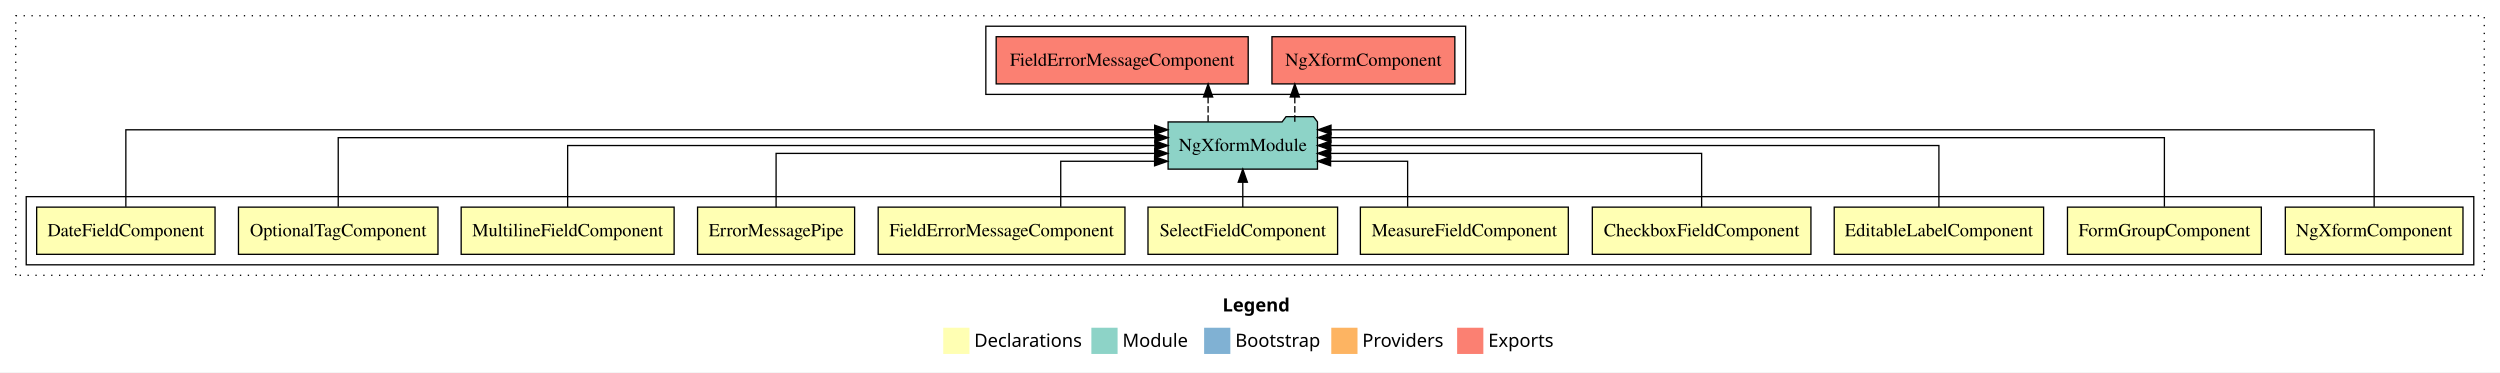
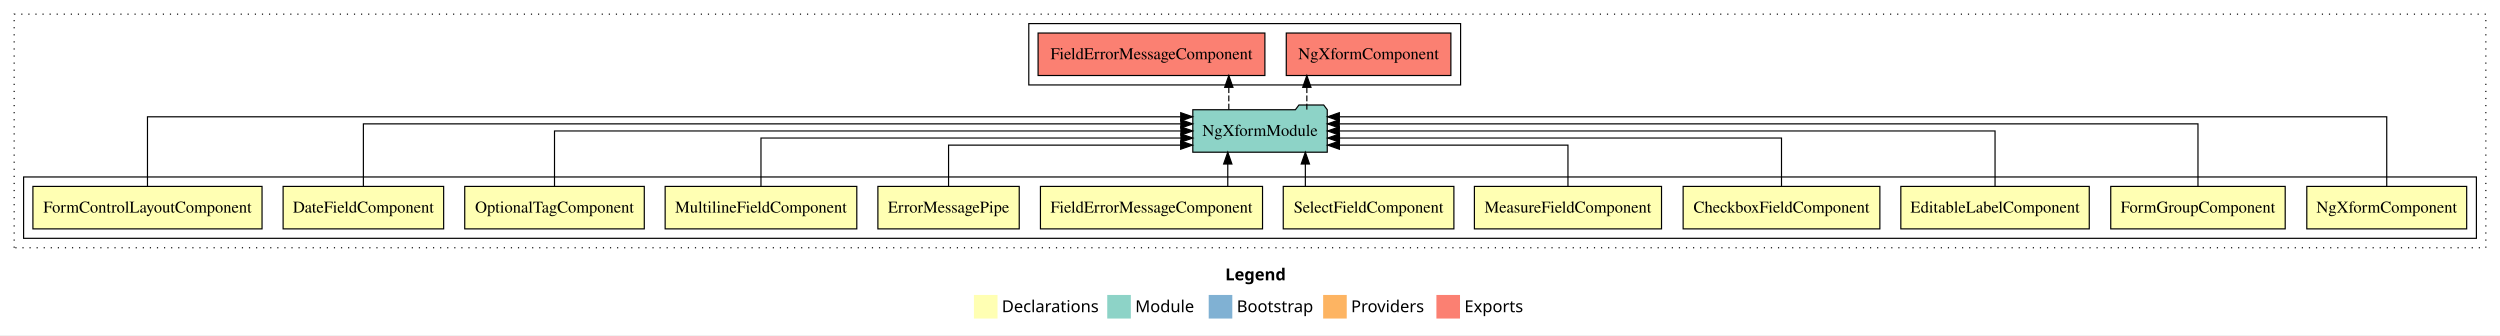
- <svg xmlns="http://www.w3.org/2000/svg" width="1907pt" height="284pt" viewBox="0.00 0.00 1907.00 284.00">
+ <svg xmlns="http://www.w3.org/2000/svg" width="2119pt" height="284pt" viewBox="0.00 0.00 2119.00 284.00">
  <g id="graph0" class="graph" transform="scale(1 1) rotate(0) translate(4 280)">
-     <polygon fill="#ffffff" stroke="transparent" points="-4,4 -4,-280 1903,-280 1903,4 -4,4" />
-     <text text-anchor="start" x="928.509" y="-42.4" font-family="sans-serif" font-weight="bold" font-size="14.00" fill="#000000">Legend</text>
-     <polygon fill="#ffffb3" stroke="transparent" points="715.5,-10 715.5,-30 735.5,-30 735.5,-10 715.5,-10" />
-     <text text-anchor="start" x="739.129" y="-15.4" font-family="sans-serif" font-size="14.00" fill="#000000">  Declarations</text>
-     <polygon fill="#8dd3c7" stroke="transparent" points="828.5,-10 828.5,-30 848.5,-30 848.5,-10 828.5,-10" />
-     <text text-anchor="start" x="852.225" y="-15.4" font-family="sans-serif" font-size="14.00" fill="#000000">  Module</text>
-     <polygon fill="#80b1d3" stroke="transparent" points="914.5,-10 914.5,-30 934.5,-30 934.5,-10 914.5,-10" />
-     <text text-anchor="start" x="938.281" y="-15.4" font-family="sans-serif" font-size="14.00" fill="#000000">  Bootstrap</text>
-     <polygon fill="#fdb462" stroke="transparent" points="1011.5,-10 1011.5,-30 1031.5,-30 1031.5,-10 1011.5,-10" />
-     <text text-anchor="start" x="1035.173" y="-15.4" font-family="sans-serif" font-size="14.00" fill="#000000">  Providers</text>
-     <polygon fill="#fb8072" stroke="transparent" points="1107.5,-10 1107.5,-30 1127.5,-30 1127.5,-10 1107.5,-10" />
-     <text text-anchor="start" x="1131.226" y="-15.4" font-family="sans-serif" font-size="14.00" fill="#000000">  Exports</text>
+     <polygon fill="#ffffff" stroke="transparent" points="-4,4 -4,-280 2115,-280 2115,4 -4,4" />
+     <text text-anchor="start" x="1034.509" y="-42.4" font-family="sans-serif" font-weight="bold" font-size="14.00" fill="#000000">Legend</text>
+     <polygon fill="#ffffb3" stroke="transparent" points="821.5,-10 821.5,-30 841.5,-30 841.5,-10 821.5,-10" />
+     <text text-anchor="start" x="845.129" y="-15.4" font-family="sans-serif" font-size="14.00" fill="#000000">  Declarations</text>
+     <polygon fill="#8dd3c7" stroke="transparent" points="934.5,-10 934.5,-30 954.5,-30 954.5,-10 934.5,-10" />
+     <text text-anchor="start" x="958.225" y="-15.4" font-family="sans-serif" font-size="14.00" fill="#000000">  Module</text>
+     <polygon fill="#80b1d3" stroke="transparent" points="1020.5,-10 1020.5,-30 1040.5,-30 1040.5,-10 1020.5,-10" />
+     <text text-anchor="start" x="1044.281" y="-15.4" font-family="sans-serif" font-size="14.00" fill="#000000">  Bootstrap</text>
+     <polygon fill="#fdb462" stroke="transparent" points="1117.5,-10 1117.5,-30 1137.5,-30 1137.5,-10 1117.5,-10" />
+     <text text-anchor="start" x="1141.173" y="-15.4" font-family="sans-serif" font-size="14.00" fill="#000000">  Providers</text>
+     <polygon fill="#fb8072" stroke="transparent" points="1213.5,-10 1213.5,-30 1233.5,-30 1233.5,-10 1213.5,-10" />
+     <text text-anchor="start" x="1237.226" y="-15.4" font-family="sans-serif" font-size="14.00" fill="#000000">  Exports</text>
    <g id="clust1" class="cluster">
-       <polygon fill="none" stroke="#000000" stroke-dasharray="1,5" points="8,-70 8,-268 1891,-268 1891,-70 8,-70" />
+       <polygon fill="none" stroke="#000000" stroke-dasharray="1,5" points="8,-70 8,-268 2103,-268 2103,-70 8,-70" />
    </g>
    <g id="clust2" class="cluster">
-       <polygon fill="none" stroke="#000000" points="16,-78 16,-130 1883,-130 1883,-78 16,-78" />
+       <polygon fill="none" stroke="#000000" points="16,-78 16,-130 2095,-130 2095,-78 16,-78" />
    </g>
-     <g id="clust15" class="cluster">
-       <polygon fill="none" stroke="#000000" points="748,-208 748,-260 1114,-260 1114,-208 748,-208" />
+     <g id="clust16" class="cluster">
+       <polygon fill="none" stroke="#000000" points="868,-208 868,-260 1234,-260 1234,-208 868,-208" />
    </g>
    <g id="node1" class="node">
-       <polygon fill="#ffffb3" stroke="#000000" points="1874.758,-122 1739.242,-122 1739.242,-86 1874.758,-86 1874.758,-122" />
-       <text text-anchor="middle" x="1807" y="-99.8" font-family="Times,serif" font-size="14.00" fill="#000000">NgXformComponent</text>
+       <polygon fill="#ffffb3" stroke="#000000" points="2086.758,-122 1951.242,-122 1951.242,-86 2086.758,-86 2086.758,-122" />
+       <text text-anchor="middle" x="2019" y="-99.8" font-family="Times,serif" font-size="14.00" fill="#000000">NgXformComponent</text>
+     </g>
+     <g id="node13" class="node">
+       <polygon fill="#8dd3c7" stroke="#000000" points="1120.975,-187 1117.975,-191 1096.975,-191 1093.975,-187 1007.025,-187 1007.025,-151 1120.975,-151 1120.975,-187" />
+       <text text-anchor="middle" x="1064" y="-164.8" font-family="Times,serif" font-size="14.00" fill="#000000">NgXformModule</text>
+     </g>
+     <g id="edge1" class="edge">
+       <path fill="none" stroke="#000000" d="M2019,-122.248C2019,-145.018 2019,-181 2019,-181 2019,-181 1131.234,-181 1131.234,-181" />
+       <polygon fill="#000000" stroke="#000000" points="1131.234,-177.5 1121.234,-181 1131.234,-184.5 1131.234,-177.5" />
+     </g>
+     <g id="node2" class="node">
+       <polygon fill="#ffffb3" stroke="#000000" points="1932.934,-122 1785.066,-122 1785.066,-86 1932.934,-86 1932.934,-122" />
+       <text text-anchor="middle" x="1859" y="-99.8" font-family="Times,serif" font-size="14.00" fill="#000000">FormGroupComponent</text>
+     </g>
+     <g id="edge2" class="edge">
+       <path fill="none" stroke="#000000" d="M1859,-122.284C1859,-143.321 1859,-175 1859,-175 1859,-175 1131.174,-175 1131.174,-175" />
+       <polygon fill="#000000" stroke="#000000" points="1131.175,-171.5 1121.174,-175 1131.174,-178.5 1131.175,-171.5" />
+     </g>
+     <g id="node3" class="node">
+       <polygon fill="#ffffb3" stroke="#000000" points="1766.859,-122 1607.141,-122 1607.141,-86 1766.859,-86 1766.859,-122" />
+       <text text-anchor="middle" x="1687" y="-99.8" font-family="Times,serif" font-size="14.00" fill="#000000">EditableLabelComponent</text>
+     </g>
+     <g id="edge3" class="edge">
+       <path fill="none" stroke="#000000" d="M1687,-122.106C1687,-141.339 1687,-169 1687,-169 1687,-169 1131.216,-169 1131.216,-169" />
+       <polygon fill="#000000" stroke="#000000" points="1131.216,-165.5 1121.216,-169 1131.216,-172.5 1131.216,-165.5" />
+     </g>
+     <g id="node4" class="node">
+       <polygon fill="#ffffb3" stroke="#000000" points="1589.377,-122 1422.623,-122 1422.623,-86 1589.377,-86 1589.377,-122" />
+       <text text-anchor="middle" x="1506" y="-99.8" font-family="Times,serif" font-size="14.00" fill="#000000">CheckboxFieldComponent</text>
+     </g>
+     <g id="edge4" class="edge">
+       <path fill="none" stroke="#000000" d="M1506,-122.022C1506,-139.373 1506,-163 1506,-163 1506,-163 1131.331,-163 1131.331,-163" />
+       <polygon fill="#000000" stroke="#000000" points="1131.331,-159.5 1121.331,-163 1131.331,-166.5 1131.331,-159.5" />
+     </g>
+     <g id="node5" class="node">
+       <polygon fill="#ffffb3" stroke="#000000" points="1404.305,-122 1245.695,-122 1245.695,-86 1404.305,-86 1404.305,-122" />
+       <text text-anchor="middle" x="1325" y="-99.8" font-family="Times,serif" font-size="14.00" fill="#000000">MeasureFieldComponent</text>
+     </g>
+     <g id="edge5" class="edge">
+       <path fill="none" stroke="#000000" d="M1325,-122.24C1325,-137.571 1325,-157 1325,-157 1325,-157 1131.278,-157 1131.278,-157" />
+       <polygon fill="#000000" stroke="#000000" points="1131.278,-153.5 1121.278,-157 1131.277,-160.5 1131.278,-153.5" />
+     </g>
+     <g id="node6" class="node">
+       <polygon fill="#ffffb3" stroke="#000000" points="1228.319,-122 1083.681,-122 1083.681,-86 1228.319,-86 1228.319,-122" />
+       <text text-anchor="middle" x="1156" y="-99.8" font-family="Times,serif" font-size="14.00" fill="#000000">SelectFieldComponent</text>
+     </g>
+     <g id="edge6" class="edge">
+       <path fill="none" stroke="#000000" d="M1102.414,-122.106C1102.414,-122.106 1102.414,-140.991 1102.414,-140.991" />
+       <polygon fill="#000000" stroke="#000000" points="1098.914,-140.991 1102.414,-150.991 1105.914,-140.991 1098.914,-140.991" />
+     </g>
+     <g id="node7" class="node">
+       <polygon fill="#ffffb3" stroke="#000000" points="1066.123,-122 877.877,-122 877.877,-86 1066.123,-86 1066.123,-122" />
+       <text text-anchor="middle" x="972" y="-99.8" font-family="Times,serif" font-size="14.00" fill="#000000">FieldErrorMessageComponent</text>
+     </g>
+     <g id="edge7" class="edge">
+       <path fill="none" stroke="#000000" d="M1036.662,-122.106C1036.662,-122.106 1036.662,-140.991 1036.662,-140.991" />
+       <polygon fill="#000000" stroke="#000000" points="1033.162,-140.991 1036.662,-150.991 1040.162,-140.991 1033.162,-140.991" />
+     </g>
+     <g id="node8" class="node">
+       <polygon fill="#ffffb3" stroke="#000000" points="859.9,-122 740.1,-122 740.1,-86 859.9,-86 859.9,-122" />
+       <text text-anchor="middle" x="800" y="-99.8" font-family="Times,serif" font-size="14.00" fill="#000000">ErrorMessagePipe</text>
+     </g>
+     <g id="edge8" class="edge">
+       <path fill="none" stroke="#000000" d="M800,-122.24C800,-137.571 800,-157 800,-157 800,-157 996.716,-157 996.716,-157" />
+       <polygon fill="#000000" stroke="#000000" points="996.716,-160.5 1006.716,-157 996.716,-153.5 996.716,-160.5" />
+     </g>
+     <g id="node9" class="node">
+       <polygon fill="#ffffb3" stroke="#000000" points="722.223,-122 559.777,-122 559.777,-86 722.223,-86 722.223,-122" />
+       <text text-anchor="middle" x="641" y="-99.8" font-family="Times,serif" font-size="14.00" fill="#000000">MultilineFieldComponent</text>
+     </g>
+     <g id="edge9" class="edge">
+       <path fill="none" stroke="#000000" d="M641,-122.022C641,-139.373 641,-163 641,-163 641,-163 996.952,-163 996.952,-163" />
+       <polygon fill="#000000" stroke="#000000" points="996.952,-166.5 1006.952,-163 996.952,-159.5 996.952,-166.5" />
+     </g>
+     <g id="node10" class="node">
+       <polygon fill="#ffffb3" stroke="#000000" points="542.093,-122 389.907,-122 389.907,-86 542.093,-86 542.093,-122" />
+       <text text-anchor="middle" x="466" y="-99.8" font-family="Times,serif" font-size="14.00" fill="#000000">OptionalTagComponent</text>
+     </g>
+     <g id="edge10" class="edge">
+       <path fill="none" stroke="#000000" d="M466,-122.106C466,-141.339 466,-169 466,-169 466,-169 996.932,-169 996.932,-169" />
+       <polygon fill="#000000" stroke="#000000" points="996.932,-172.5 1006.932,-169 996.932,-165.5 996.932,-172.5" />
+     </g>
+     <g id="node11" class="node">
+       <polygon fill="#ffffb3" stroke="#000000" points="372.038,-122 235.962,-122 235.962,-86 372.038,-86 372.038,-122" />
+       <text text-anchor="middle" x="304" y="-99.8" font-family="Times,serif" font-size="14.00" fill="#000000">DateFieldComponent</text>
+     </g>
+     <g id="edge11" class="edge">
+       <path fill="none" stroke="#000000" d="M304,-122.284C304,-143.321 304,-175 304,-175 304,-175 996.876,-175 996.876,-175" />
+       <polygon fill="#000000" stroke="#000000" points="996.876,-178.5 1006.876,-175 996.876,-171.5 996.876,-178.5" />
    </g>
    <g id="node12" class="node">
-       <polygon fill="#8dd3c7" stroke="#000000" points="1000.975,-187 997.975,-191 976.975,-191 973.975,-187 887.025,-187 887.025,-151 1000.975,-151 1000.975,-187" />
-       <text text-anchor="middle" x="944" y="-164.8" font-family="Times,serif" font-size="14.00" fill="#000000">NgXformModule</text>
-     </g>
-     <g id="edge1" class="edge">
-       <path fill="none" stroke="#000000" d="M1807,-122.248C1807,-145.018 1807,-181 1807,-181 1807,-181 1011.292,-181 1011.292,-181" />
-       <polygon fill="#000000" stroke="#000000" points="1011.292,-177.5 1001.292,-181 1011.292,-184.5 1011.292,-177.5" />
-     </g>
-     <g id="node2" class="node">
-       <polygon fill="#ffffb3" stroke="#000000" points="1720.934,-122 1573.066,-122 1573.066,-86 1720.934,-86 1720.934,-122" />
-       <text text-anchor="middle" x="1647" y="-99.8" font-family="Times,serif" font-size="14.00" fill="#000000">FormGroupComponent</text>
-     </g>
-     <g id="edge2" class="edge">
-       <path fill="none" stroke="#000000" d="M1647,-122.284C1647,-143.321 1647,-175 1647,-175 1647,-175 1011.231,-175 1011.231,-175" />
-       <polygon fill="#000000" stroke="#000000" points="1011.231,-171.5 1001.231,-175 1011.231,-178.5 1011.231,-171.5" />
-     </g>
-     <g id="node3" class="node">
-       <polygon fill="#ffffb3" stroke="#000000" points="1554.859,-122 1395.141,-122 1395.141,-86 1554.859,-86 1554.859,-122" />
-       <text text-anchor="middle" x="1475" y="-99.8" font-family="Times,serif" font-size="14.00" fill="#000000">EditableLabelComponent</text>
-     </g>
-     <g id="edge3" class="edge">
-       <path fill="none" stroke="#000000" d="M1475,-122.106C1475,-141.339 1475,-169 1475,-169 1475,-169 1011.078,-169 1011.078,-169" />
-       <polygon fill="#000000" stroke="#000000" points="1011.078,-165.5 1001.078,-169 1011.078,-172.5 1011.078,-165.5" />
-     </g>
-     <g id="node4" class="node">
-       <polygon fill="#ffffb3" stroke="#000000" points="1377.377,-122 1210.623,-122 1210.623,-86 1377.377,-86 1377.377,-122" />
-       <text text-anchor="middle" x="1294" y="-99.8" font-family="Times,serif" font-size="14.00" fill="#000000">CheckboxFieldComponent</text>
-     </g>
-     <g id="edge4" class="edge">
-       <path fill="none" stroke="#000000" d="M1294,-122.022C1294,-139.373 1294,-163 1294,-163 1294,-163 1011.013,-163 1011.013,-163" />
-       <polygon fill="#000000" stroke="#000000" points="1011.013,-159.5 1001.013,-163 1011.013,-166.5 1011.013,-159.5" />
-     </g>
-     <g id="node5" class="node">
-       <polygon fill="#ffffb3" stroke="#000000" points="1192.305,-122 1033.695,-122 1033.695,-86 1192.305,-86 1192.305,-122" />
-       <text text-anchor="middle" x="1113" y="-99.8" font-family="Times,serif" font-size="14.00" fill="#000000">MeasureFieldComponent</text>
-     </g>
-     <g id="edge5" class="edge">
-       <path fill="none" stroke="#000000" d="M1069.738,-122.24C1069.738,-137.571 1069.738,-157 1069.738,-157 1069.738,-157 1010.983,-157 1010.983,-157" />
-       <polygon fill="#000000" stroke="#000000" points="1010.983,-153.5 1000.983,-157 1010.983,-160.5 1010.983,-153.5" />
-     </g>
-     <g id="node6" class="node">
-       <polygon fill="#ffffb3" stroke="#000000" points="1016.319,-122 871.681,-122 871.681,-86 1016.319,-86 1016.319,-122" />
-       <text text-anchor="middle" x="944" y="-99.8" font-family="Times,serif" font-size="14.00" fill="#000000">SelectFieldComponent</text>
-     </g>
-     <g id="edge6" class="edge">
-       <path fill="none" stroke="#000000" d="M944,-122.106C944,-122.106 944,-140.991 944,-140.991" />
-       <polygon fill="#000000" stroke="#000000" points="940.5,-140.991 944,-150.991 947.5,-140.991 940.5,-140.991" />
-     </g>
-     <g id="node7" class="node">
-       <polygon fill="#ffffb3" stroke="#000000" points="854.123,-122 665.877,-122 665.877,-86 854.123,-86 854.123,-122" />
-       <text text-anchor="middle" x="760" y="-99.8" font-family="Times,serif" font-size="14.00" fill="#000000">FieldErrorMessageComponent</text>
-     </g>
-     <g id="edge7" class="edge">
-       <path fill="none" stroke="#000000" d="M805.125,-122.24C805.125,-137.571 805.125,-157 805.125,-157 805.125,-157 876.712,-157 876.712,-157" />
-       <polygon fill="#000000" stroke="#000000" points="876.712,-160.5 886.712,-157 876.712,-153.5 876.712,-160.5" />
-     </g>
-     <g id="node8" class="node">
-       <polygon fill="#ffffb3" stroke="#000000" points="647.9,-122 528.1,-122 528.1,-86 647.9,-86 647.9,-122" />
-       <text text-anchor="middle" x="588" y="-99.8" font-family="Times,serif" font-size="14.00" fill="#000000">ErrorMessagePipe</text>
-     </g>
-     <g id="edge8" class="edge">
-       <path fill="none" stroke="#000000" d="M588,-122.022C588,-139.373 588,-163 588,-163 588,-163 876.802,-163 876.802,-163" />
-       <polygon fill="#000000" stroke="#000000" points="876.803,-166.5 886.802,-163 876.802,-159.5 876.803,-166.5" />
-     </g>
-     <g id="node9" class="node">
-       <polygon fill="#ffffb3" stroke="#000000" points="510.223,-122 347.777,-122 347.777,-86 510.223,-86 510.223,-122" />
-       <text text-anchor="middle" x="429" y="-99.8" font-family="Times,serif" font-size="14.00" fill="#000000">MultilineFieldComponent</text>
-     </g>
-     <g id="edge9" class="edge">
-       <path fill="none" stroke="#000000" d="M429,-122.106C429,-141.339 429,-169 429,-169 429,-169 876.918,-169 876.918,-169" />
-       <polygon fill="#000000" stroke="#000000" points="876.918,-172.5 886.918,-169 876.918,-165.5 876.918,-172.5" />
-     </g>
-     <g id="node10" class="node">
-       <polygon fill="#ffffb3" stroke="#000000" points="330.093,-122 177.907,-122 177.907,-86 330.093,-86 330.093,-122" />
-       <text text-anchor="middle" x="254" y="-99.8" font-family="Times,serif" font-size="14.00" fill="#000000">OptionalTagComponent</text>
-     </g>
-     <g id="edge10" class="edge">
-       <path fill="none" stroke="#000000" d="M254,-122.284C254,-143.321 254,-175 254,-175 254,-175 876.947,-175 876.947,-175" />
-       <polygon fill="#000000" stroke="#000000" points="876.947,-178.5 886.947,-175 876.947,-171.5 876.947,-178.5" />
-     </g>
-     <g id="node11" class="node">
-       <polygon fill="#ffffb3" stroke="#000000" points="160.038,-122 23.962,-122 23.962,-86 160.038,-86 160.038,-122" />
-       <text text-anchor="middle" x="92" y="-99.8" font-family="Times,serif" font-size="14.00" fill="#000000">DateFieldComponent</text>
-     </g>
-     <g id="edge11" class="edge">
-       <path fill="none" stroke="#000000" d="M92,-122.248C92,-145.018 92,-181 92,-181 92,-181 876.775,-181 876.775,-181" />
-       <polygon fill="#000000" stroke="#000000" points="876.775,-184.5 886.775,-181 876.775,-177.5 876.775,-184.5" />
-     </g>
-     <g id="node13" class="node">
-       <polygon fill="#fb8072" stroke="#000000" points="1105.758,-252 966.242,-252 966.242,-216 1105.758,-216 1105.758,-252" />
-       <text text-anchor="middle" x="1036" y="-229.8" font-family="Times,serif" font-size="14.00" fill="#000000">NgXformComponent </text>
+       <polygon fill="#ffffb3" stroke="#000000" points="218.102,-122 23.898,-122 23.898,-86 218.102,-86 218.102,-122" />
+       <text text-anchor="middle" x="121" y="-99.8" font-family="Times,serif" font-size="14.00" fill="#000000">FormControlLayoutComponent</text>
    </g>
    <g id="edge12" class="edge">
-       <path fill="none" stroke="#000000" stroke-dasharray="5,2" d="M983.679,-187.106C983.679,-187.106 983.679,-205.991 983.679,-205.991" />
-       <polygon fill="#000000" stroke="#000000" points="980.179,-205.991 983.679,-215.991 987.179,-205.991 980.179,-205.991" />
+       <path fill="none" stroke="#000000" d="M121,-122.248C121,-145.018 121,-181 121,-181 121,-181 996.783,-181 996.783,-181" />
+       <polygon fill="#000000" stroke="#000000" points="996.783,-184.5 1006.783,-181 996.783,-177.5 996.783,-184.5" />
    </g>
    <g id="node14" class="node">
-       <polygon fill="#fb8072" stroke="#000000" points="948.123,-252 755.877,-252 755.877,-216 948.123,-216 948.123,-252" />
-       <text text-anchor="middle" x="852" y="-229.8" font-family="Times,serif" font-size="14.00" fill="#000000">FieldErrorMessageComponent </text>
+       <polygon fill="#fb8072" stroke="#000000" points="1225.758,-252 1086.242,-252 1086.242,-216 1225.758,-216 1225.758,-252" />
+       <text text-anchor="middle" x="1156" y="-229.8" font-family="Times,serif" font-size="14.00" fill="#000000">NgXformComponent </text>
    </g>
    <g id="edge13" class="edge">
-       <path fill="none" stroke="#000000" stroke-dasharray="5,2" d="M917.537,-187.106C917.537,-187.106 917.537,-205.991 917.537,-205.991" />
-       <polygon fill="#000000" stroke="#000000" points="914.037,-205.991 917.537,-215.991 921.037,-205.991 914.037,-205.991" />
+       <path fill="none" stroke="#000000" stroke-dasharray="5,2" d="M1103.679,-187.106C1103.679,-187.106 1103.679,-205.991 1103.679,-205.991" />
+       <polygon fill="#000000" stroke="#000000" points="1100.179,-205.991 1103.679,-215.991 1107.179,-205.991 1100.179,-205.991" />
+     </g>
+     <g id="node15" class="node">
+       <polygon fill="#fb8072" stroke="#000000" points="1068.123,-252 875.877,-252 875.877,-216 1068.123,-216 1068.123,-252" />
+       <text text-anchor="middle" x="972" y="-229.8" font-family="Times,serif" font-size="14.00" fill="#000000">FieldErrorMessageComponent </text>
+     </g>
+     <g id="edge14" class="edge">
+       <path fill="none" stroke="#000000" stroke-dasharray="5,2" d="M1037.537,-187.106C1037.537,-187.106 1037.537,-205.991 1037.537,-205.991" />
+       <polygon fill="#000000" stroke="#000000" points="1034.037,-205.991 1037.537,-215.991 1041.037,-205.991 1034.037,-205.991" />
    </g>
  </g>
</svg>
